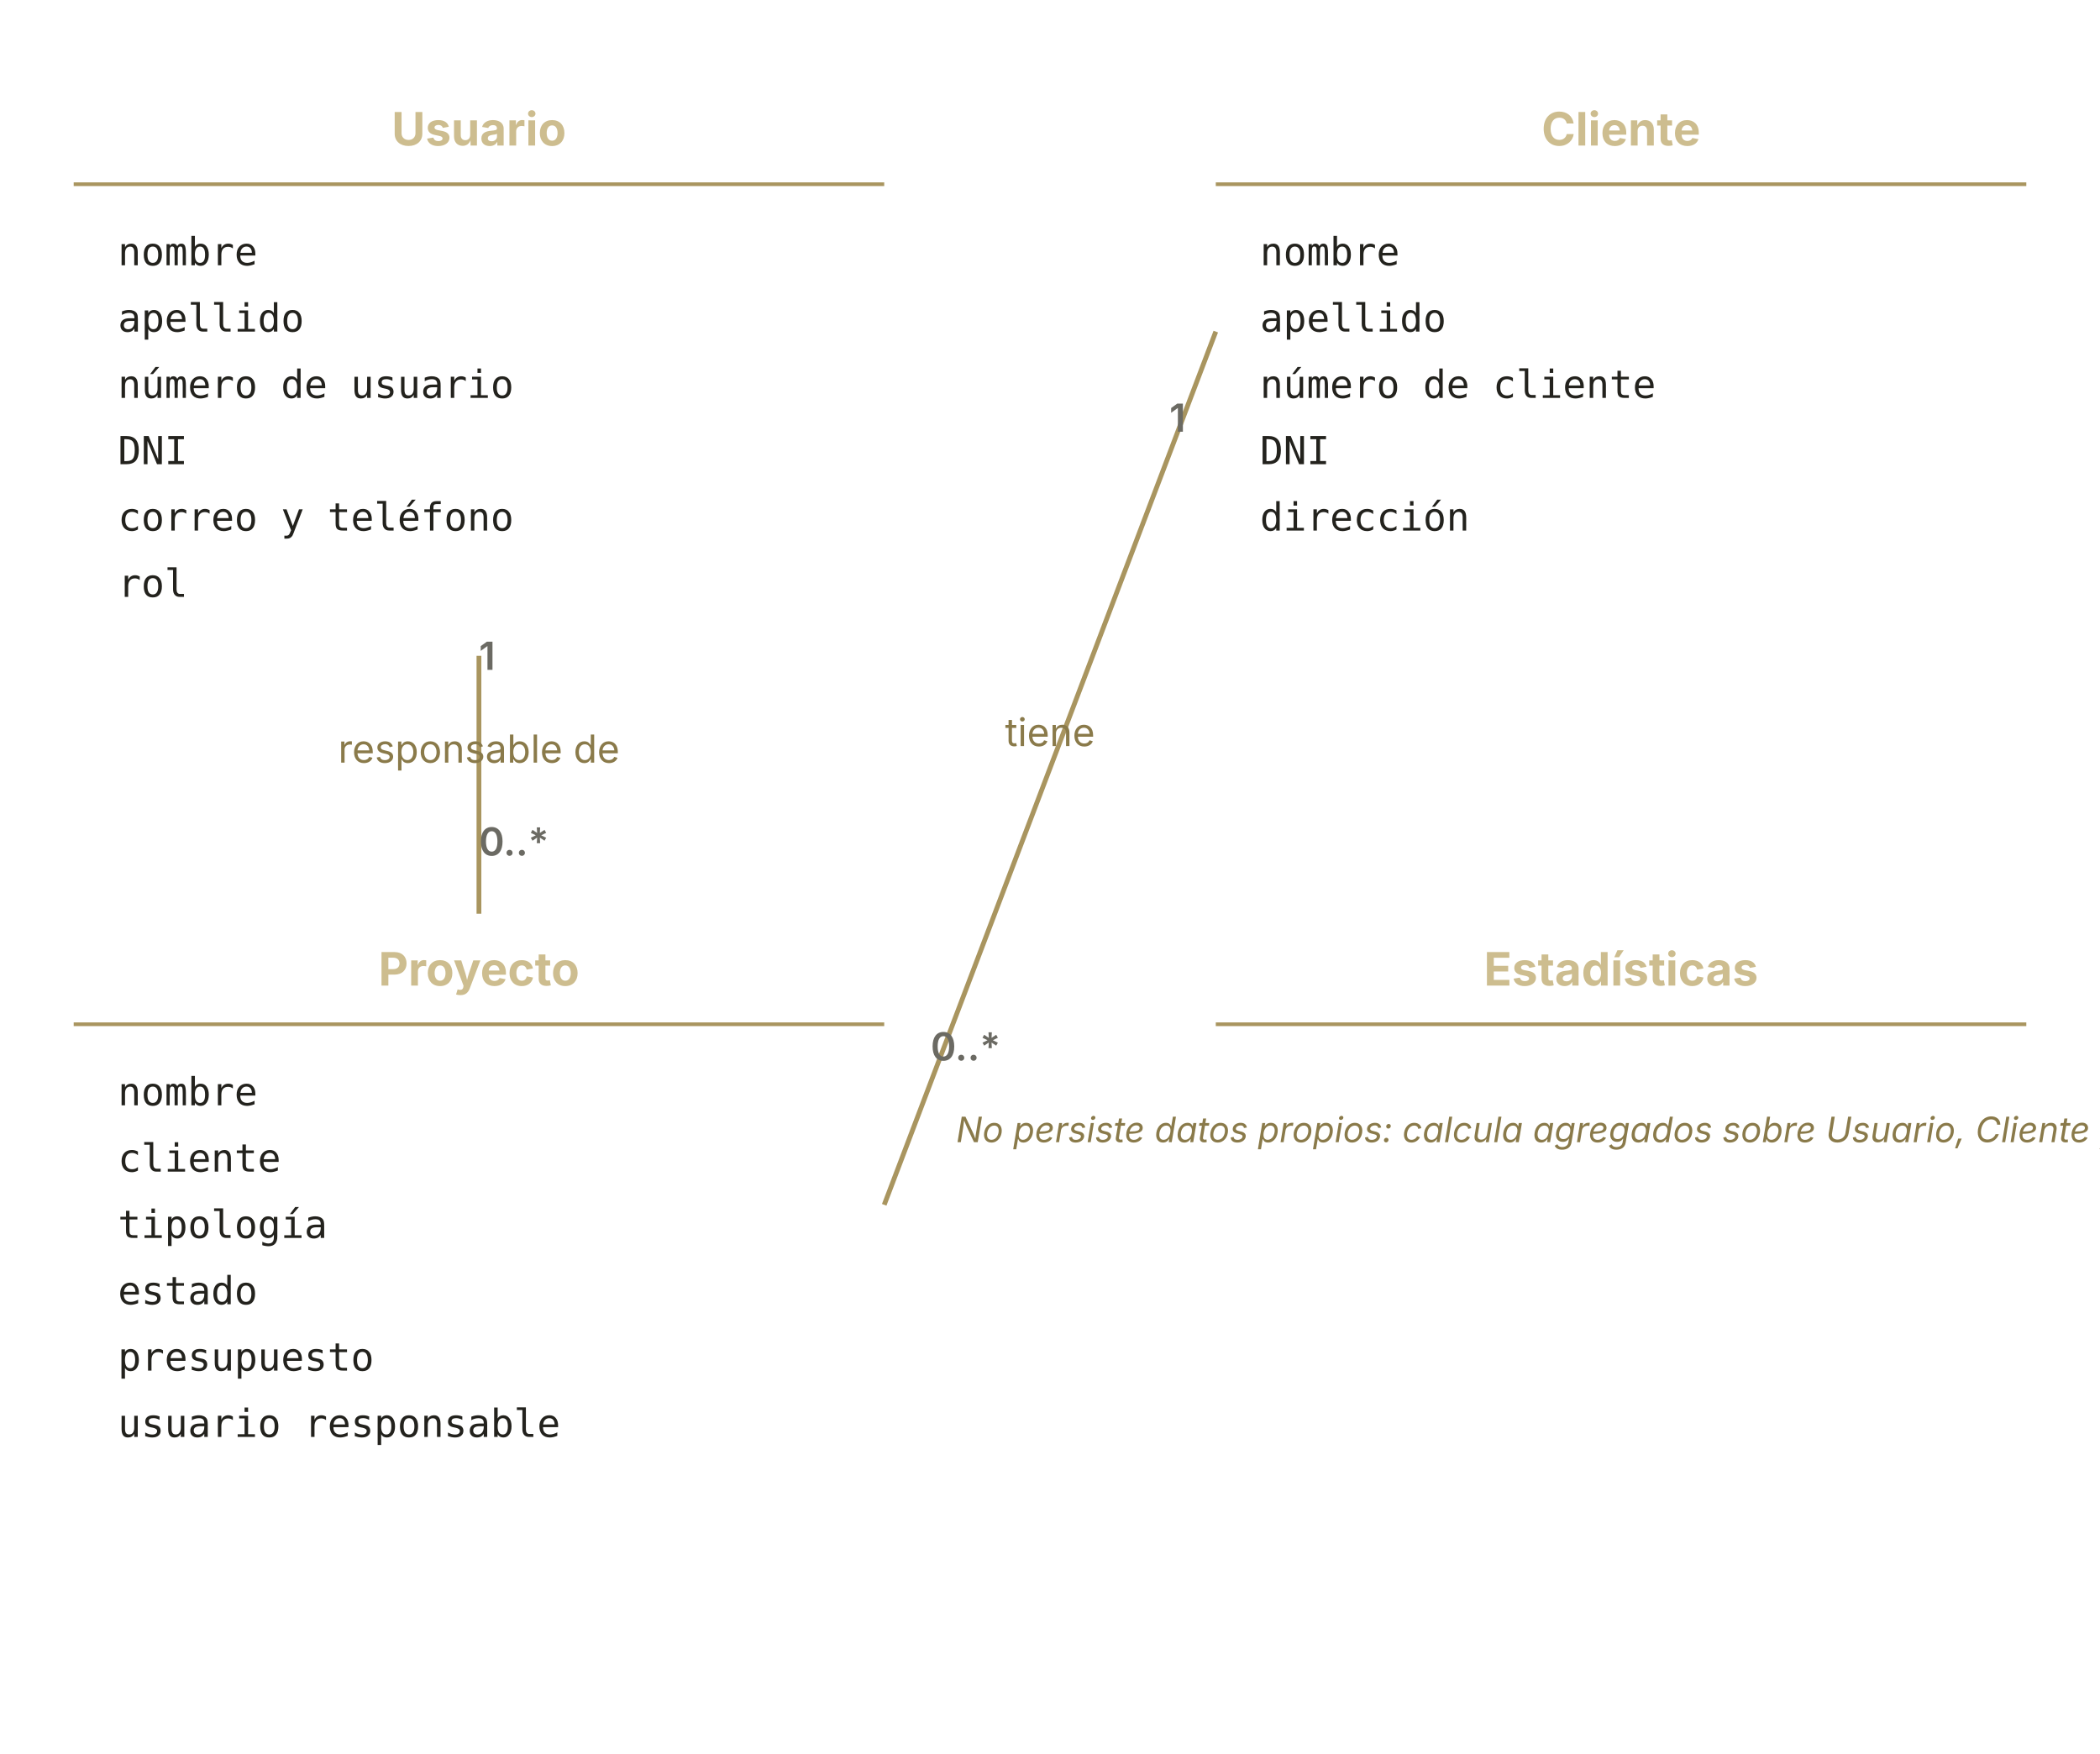
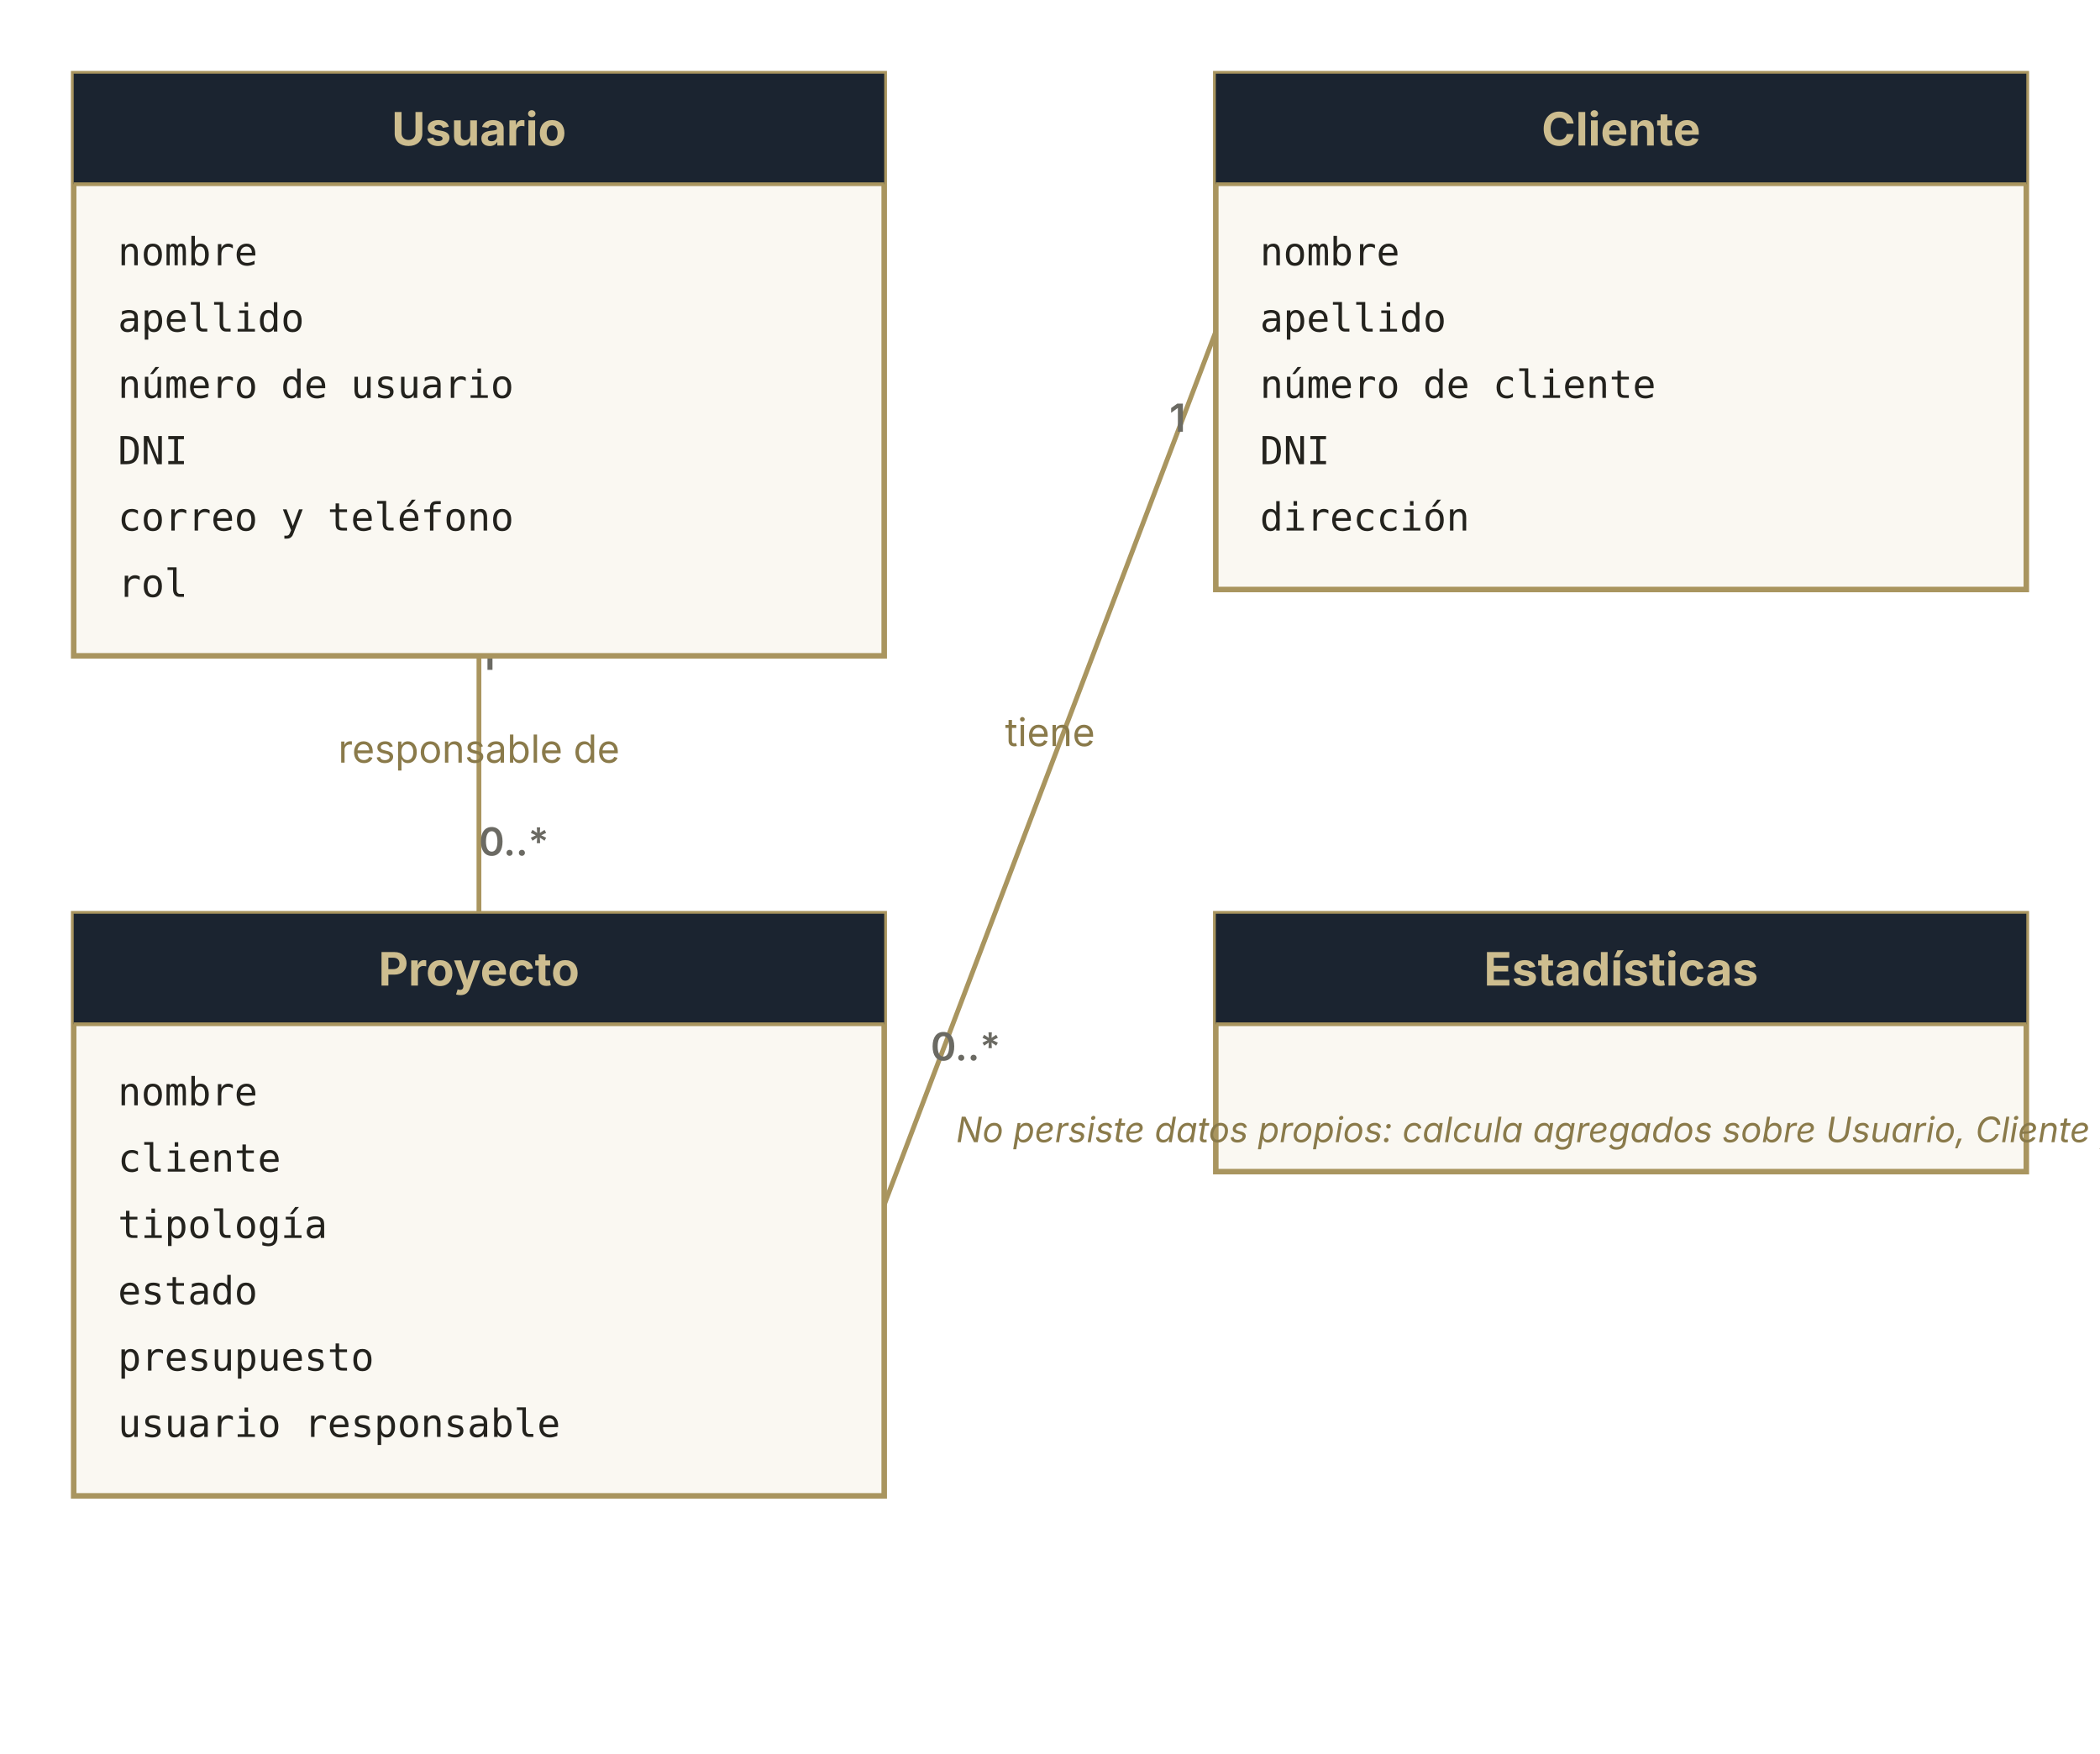
<svg xmlns="http://www.w3.org/2000/svg" width="100%" viewBox="0 0 570 476" role="img" aria-label="Clases principales del dominio, con sus atributos y las asociaciones documentadas en el Modelado.">
  <g>
    <line x1="330" y1="90" x2="240" y2="327" stroke="#a9955f" stroke-width="1.3" />
    <text x="317.4" y="117.18" font-family="Inter, system-ui, sans-serif" font-size="10.5" font-weight="600" fill="#6b6a63">1</text>
    <text x="252.6" y="287.82" font-family="Inter, system-ui, sans-serif" font-size="10.5" font-weight="600" fill="#6b6a63">0..*</text>
    <text x="285" y="202.5" text-anchor="middle" font-family="Inter, system-ui, sans-serif" font-size="10.5" fill="#8a7a4a">tiene</text>
  </g>
  <g>
    <line x1="130" y1="178" x2="130" y2="248" stroke="#a9955f" stroke-width="1.3" />
    <text x="130" y="181.8" font-family="Inter, system-ui, sans-serif" font-size="10.5" font-weight="600" fill="#6b6a63">1</text>
    <text x="130" y="232.2" font-family="Inter, system-ui, sans-serif" font-size="10.5" font-weight="600" fill="#6b6a63">0..*</text>
    <text x="130" y="207" text-anchor="middle" font-family="Inter, system-ui, sans-serif" font-size="10.5" fill="#8a7a4a">responsable de</text>
  </g>
  <g>
-     <rect x="20" y="20" fill="#faf8f2" stroke="#a9955f" stroke-width="1.5" />
-     <rect x="20" y="20" fill="#1b2430" />
+     <rect width="220" height="158" x="20" y="20" fill="#faf8f2" stroke="#a9955f" stroke-width="1.5" />
+     <rect width="220" height="30" x="20" y="20" fill="#1b2430" />
    <text x="130" y="39.5" text-anchor="middle" font-family="Inter, system-ui, sans-serif" font-size="12.5" font-weight="700" fill="#cdbd8f">Usuario</text>
    <line x1="20" y1="50" x2="240" y2="50" stroke="#a9955f" stroke-width="1" />
    <text x="32" y="72" font-family="ui-monospace, monospace" font-size="10.5" fill="#23221d">nombre</text>
    <text x="32" y="90" font-family="ui-monospace, monospace" font-size="10.5" fill="#23221d">apellido</text>
    <text x="32" y="108" font-family="ui-monospace, monospace" font-size="10.5" fill="#23221d">número de usuario</text>
    <text x="32" y="126" font-family="ui-monospace, monospace" font-size="10.5" fill="#23221d">DNI</text>
    <text x="32" y="144" font-family="ui-monospace, monospace" font-size="10.5" fill="#23221d">correo y teléfono</text>
    <text x="32" y="162" font-family="ui-monospace, monospace" font-size="10.5" fill="#23221d">rol</text>
  </g>
  <g>
-     <rect x="330" y="20" fill="#faf8f2" stroke="#a9955f" stroke-width="1.5" />
-     <rect x="330" y="20" fill="#1b2430" />
+     <rect width="220" height="140" x="330" y="20" fill="#faf8f2" stroke="#a9955f" stroke-width="1.5" />
+     <rect width="220" height="30" x="330" y="20" fill="#1b2430" />
    <text x="440" y="39.5" text-anchor="middle" font-family="Inter, system-ui, sans-serif" font-size="12.5" font-weight="700" fill="#cdbd8f">Cliente</text>
    <line x1="330" y1="50" x2="550" y2="50" stroke="#a9955f" stroke-width="1" />
    <text x="342" y="72" font-family="ui-monospace, monospace" font-size="10.5" fill="#23221d">nombre</text>
    <text x="342" y="90" font-family="ui-monospace, monospace" font-size="10.5" fill="#23221d">apellido</text>
    <text x="342" y="108" font-family="ui-monospace, monospace" font-size="10.5" fill="#23221d">número de cliente</text>
    <text x="342" y="126" font-family="ui-monospace, monospace" font-size="10.5" fill="#23221d">DNI</text>
    <text x="342" y="144" font-family="ui-monospace, monospace" font-size="10.5" fill="#23221d">dirección</text>
  </g>
  <g>
-     <rect x="20" y="248" fill="#faf8f2" stroke="#a9955f" stroke-width="1.5" />
-     <rect x="20" y="248" fill="#1b2430" />
+     <rect width="220" height="158" x="20" y="248" fill="#faf8f2" stroke="#a9955f" stroke-width="1.5" />
+     <rect width="220" height="30" x="20" y="248" fill="#1b2430" />
    <text x="130" y="267.5" text-anchor="middle" font-family="Inter, system-ui, sans-serif" font-size="12.5" font-weight="700" fill="#cdbd8f">Proyecto</text>
    <line x1="20" y1="278" x2="240" y2="278" stroke="#a9955f" stroke-width="1" />
    <text x="32" y="300" font-family="ui-monospace, monospace" font-size="10.5" fill="#23221d">nombre</text>
    <text x="32" y="318" font-family="ui-monospace, monospace" font-size="10.5" fill="#23221d">cliente</text>
    <text x="32" y="336" font-family="ui-monospace, monospace" font-size="10.5" fill="#23221d">tipología</text>
    <text x="32" y="354" font-family="ui-monospace, monospace" font-size="10.5" fill="#23221d">estado</text>
    <text x="32" y="372" font-family="ui-monospace, monospace" font-size="10.5" fill="#23221d">presupuesto</text>
    <text x="32" y="390" font-family="ui-monospace, monospace" font-size="10.5" fill="#23221d">usuario responsable</text>
  </g>
  <g>
-     <rect x="330" y="248" fill="#faf8f2" stroke="#a9955f" stroke-width="1.5" />
-     <rect x="330" y="248" fill="#1b2430" />
+     <rect width="220" height="70" x="330" y="248" fill="#faf8f2" stroke="#a9955f" stroke-width="1.5" />
+     <rect width="220" height="30" x="330" y="248" fill="#1b2430" />
    <text x="440" y="267.5" text-anchor="middle" font-family="Inter, system-ui, sans-serif" font-size="12.5" font-weight="700" fill="#cdbd8f">Estadísticas</text>
    <line x1="330" y1="278" x2="550" y2="278" stroke="#a9955f" stroke-width="1" />
    <text x="440" y="310" text-anchor="middle" font-family="Inter, system-ui, sans-serif" font-size="9.5" font-style="italic" fill="#8a7a4a">No persiste datos propios: calcula agregados sobre Usuario, Cliente y Proyecto.</text>
  </g>
</svg>
